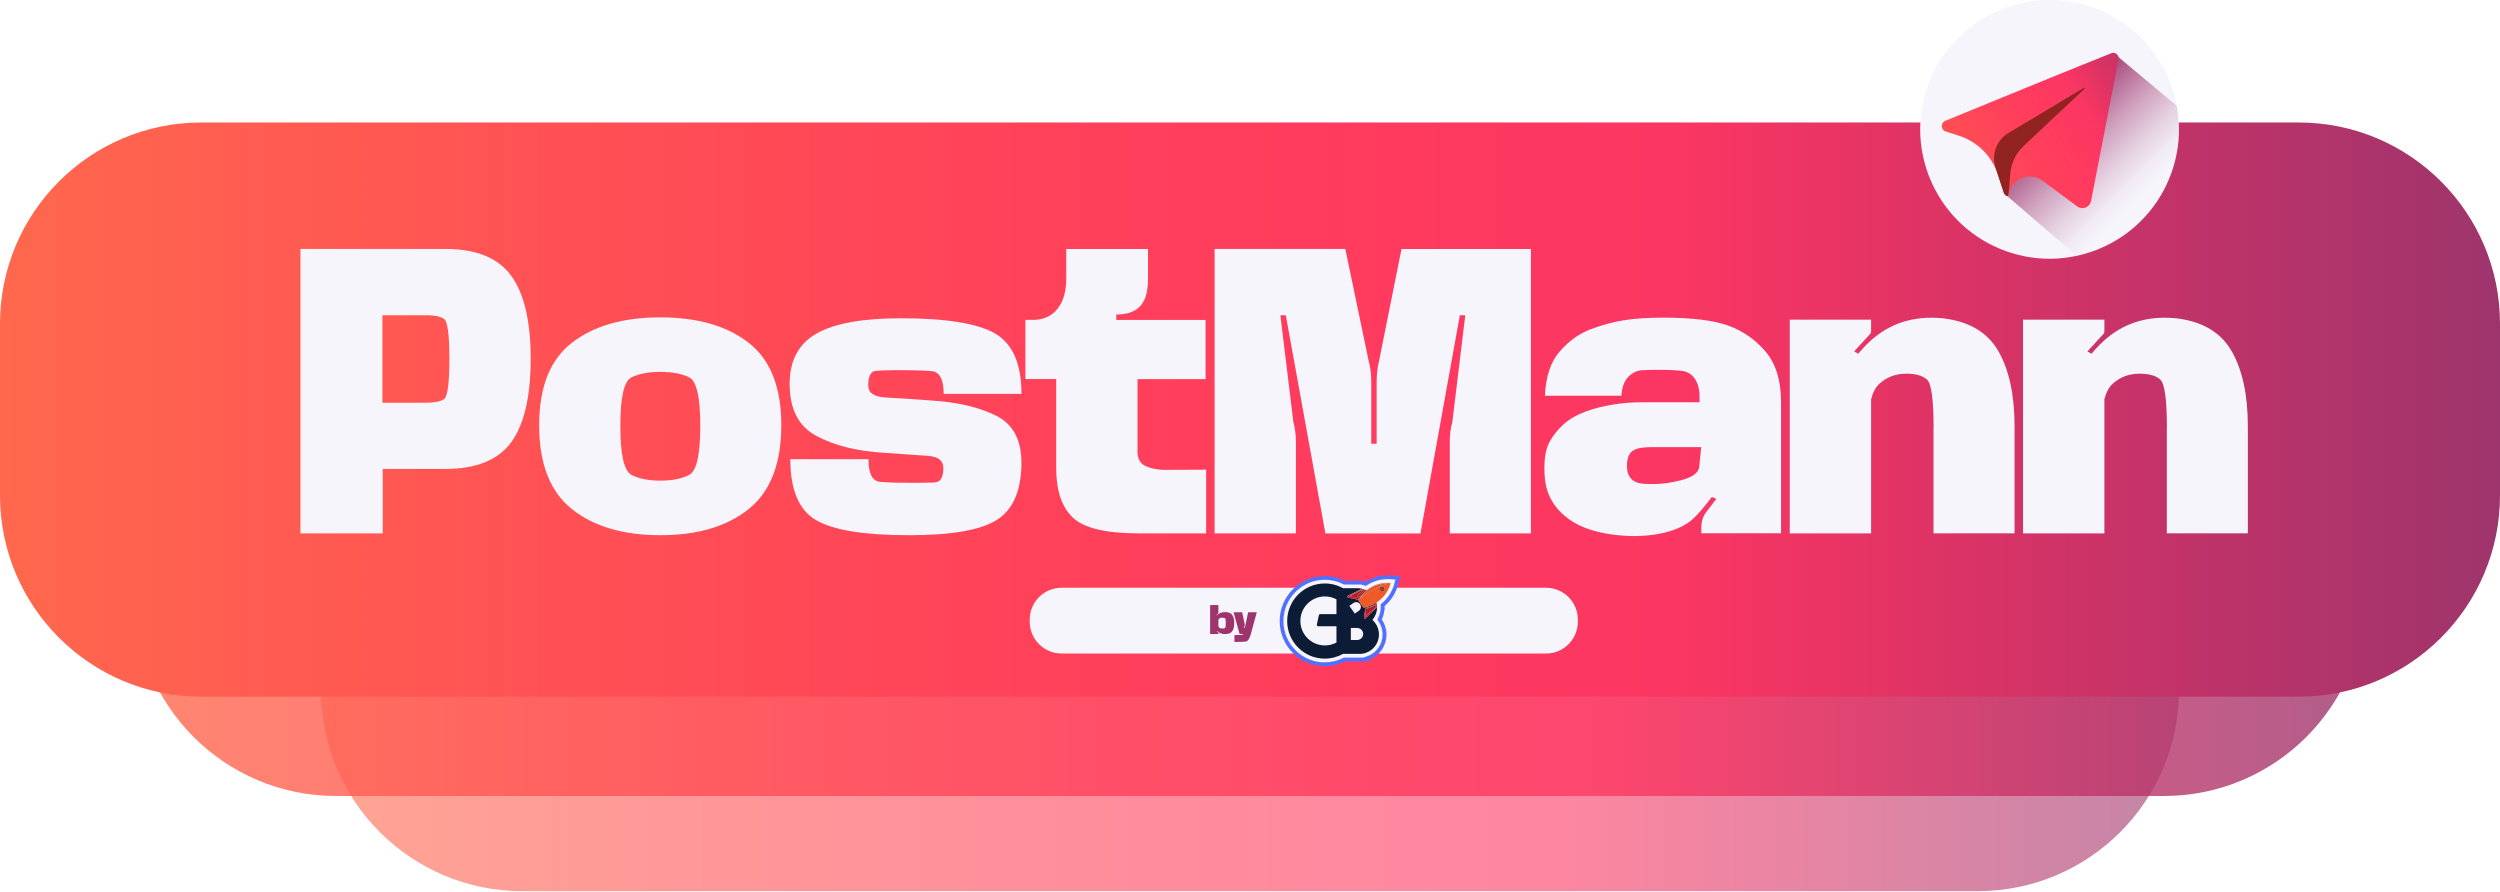
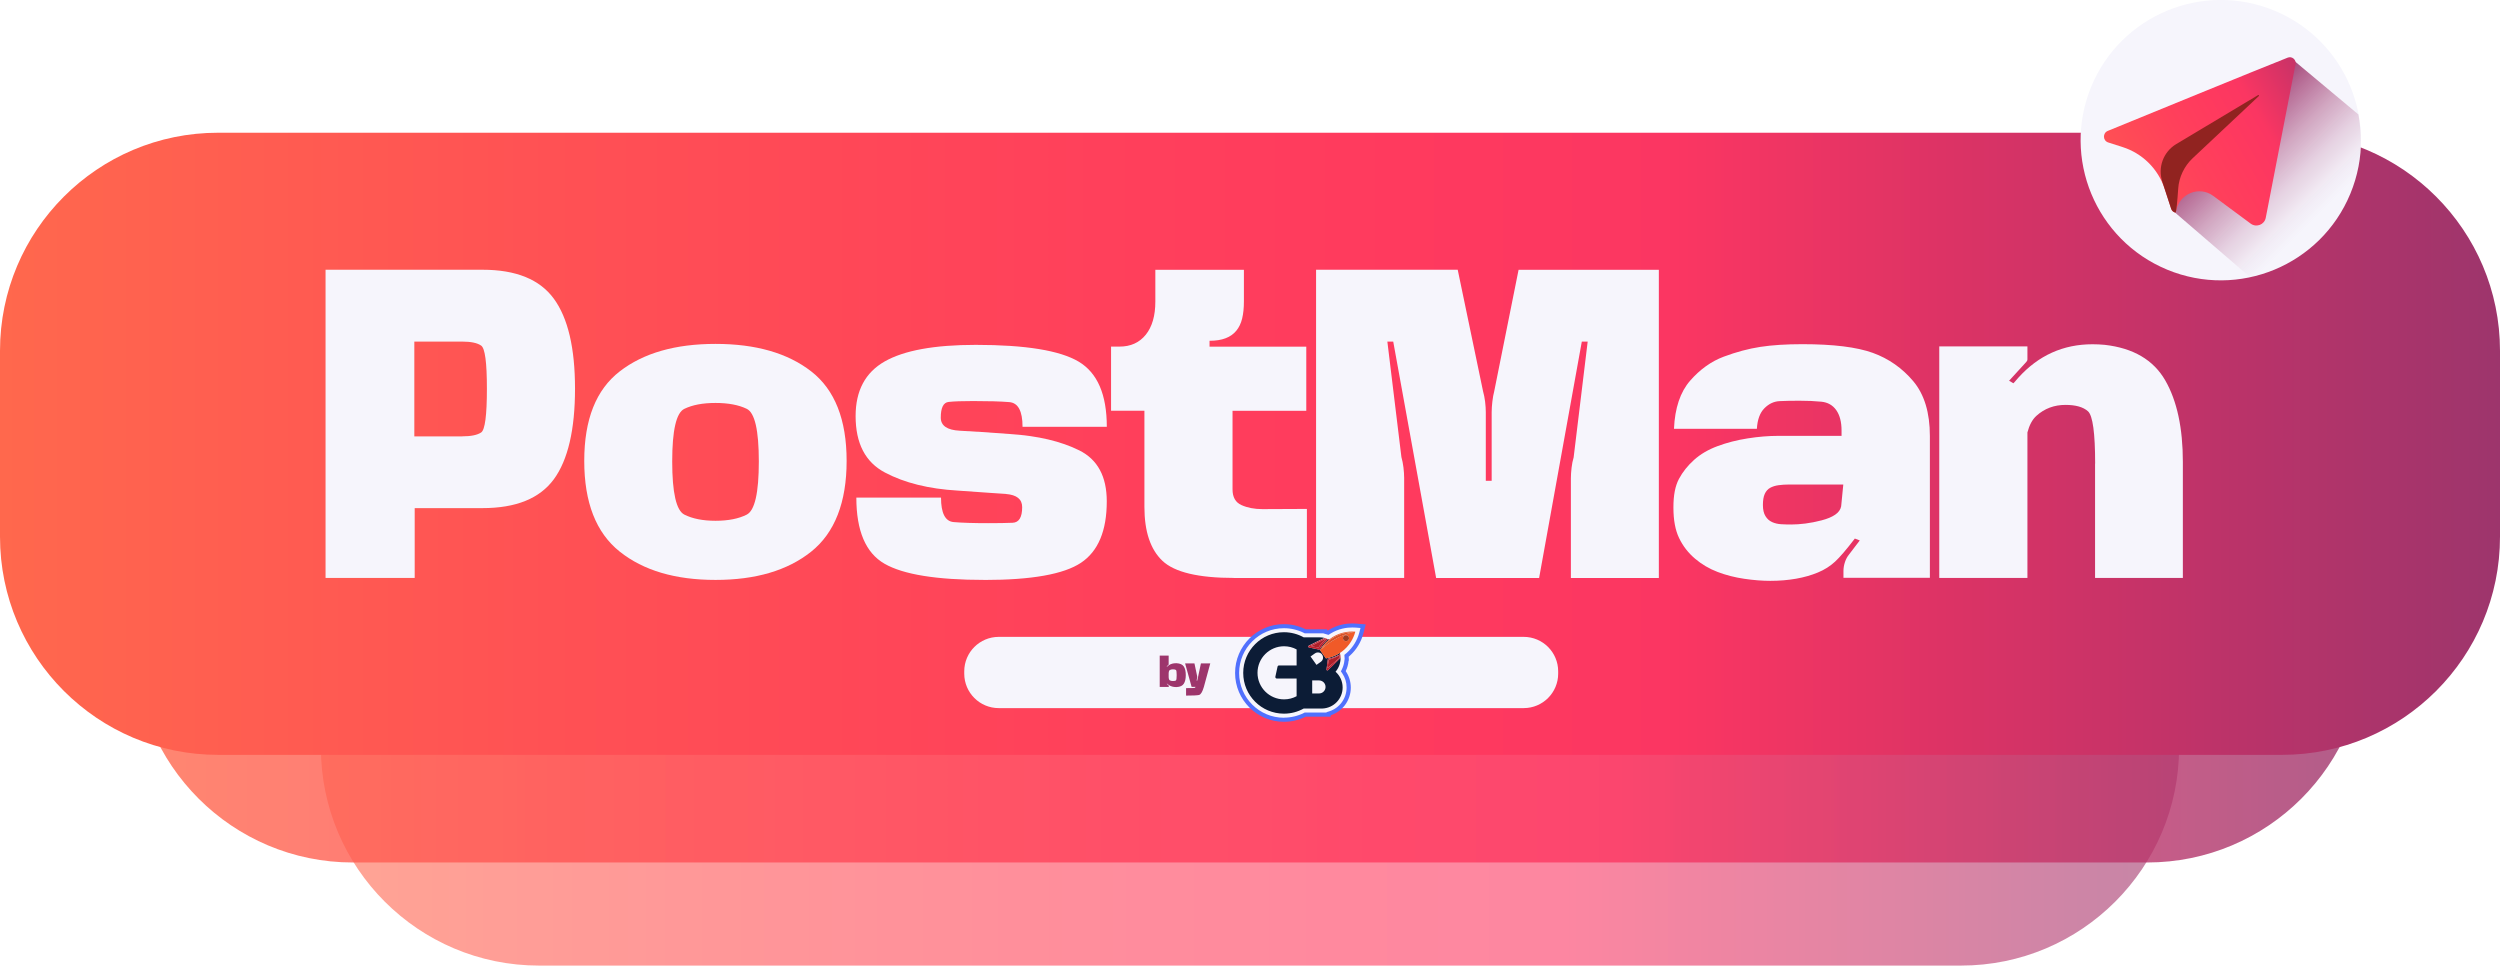
- <svg xmlns="http://www.w3.org/2000/svg" xmlns:xlink="http://www.w3.org/1999/xlink" id="Layer_2" data-name="Layer 2" viewBox="0 0 669.23 238.55">
+ <svg xmlns="http://www.w3.org/2000/svg" xmlns:xlink="http://www.w3.org/1999/xlink" id="Layer_2" data-name="Layer 2" viewBox="0 0 617.63 238.55">
  <defs>
    <style>
      .cls-1 {
        fill: none;
      }

      .cls-2 {
        fill: #f6f5fc;
      }

      .cls-3 {
        fill: url(#linear-gradient-5);
      }

      .cls-4 {
        fill: url(#linear-gradient-4);
      }

      .cls-5 {
        fill: url(#linear-gradient-3);
      }

      .cls-6 {
        fill: #5070fd;
      }

      .cls-7 {
        fill: url(#linear-gradient);
        opacity: .6;
      }

      .cls-8 {
        fill: url(#linear-gradient-2);
        opacity: .8;
      }

      .cls-9 {
        fill: #be1e2d;
      }

      .cls-10 {
        fill: #912320;
      }

      .cls-11 {
        fill: #f05a28;
      }

      .cls-12 {
        fill: #9e3d22;
      }

      .cls-13 {
        fill: #d65127;
      }

      .cls-14 {
        fill: #0c1c36;
      }

      .cls-15 {
        fill: #9d356c;
      }

      .cls-16 {
        fill: #ad1f29;
      }
    </style>
-     <linearGradient id="linear-gradient" x1="85.9" y1="161.7" x2="583.33" y2="161.7" gradientUnits="userSpaceOnUse">
+     <linearGradient id="linear-gradient" x1="79.28" y1="161.7" x2="538.35" y2="161.7" gradientUnits="userSpaceOnUse">
      <stop offset="0" stop-color="#ff684d" />
      <stop offset=".11" stop-color="#ff5c51" />
      <stop offset=".22" stop-color="#ff5154" />
      <stop offset=".33" stop-color="#ff4857" />
      <stop offset=".44" stop-color="#ff405b" />
      <stop offset=".56" stop-color="#ff3a5e" />
      <stop offset=".67" stop-color="#fb3662" />
      <stop offset=".78" stop-color="#dc3365" />
      <stop offset=".89" stop-color="#bc3369" />
      <stop offset="1" stop-color="#9d356c" />
    </linearGradient>
-     <linearGradient id="linear-gradient-2" x1="36.06" y1="136.23" x2="633.17" y2="136.23" xlink:href="#linear-gradient" />
-     <linearGradient id="linear-gradient-3" x1="0" y1="109.64" x2="669.23" y2="109.64" xlink:href="#linear-gradient" />
+     <linearGradient id="linear-gradient-2" x1="33.28" y1="136.23" x2="584.35" y2="136.23" xlink:href="#linear-gradient" />
+     <linearGradient id="linear-gradient-3" x1="0" y1="109.64" x2="617.63" y2="109.64" xlink:href="#linear-gradient" />
    <linearGradient id="linear-gradient-4" x1="548.93" y1="29.33" x2="575.38" y2="55.78" gradientUnits="userSpaceOnUse">
      <stop offset="0" stop-color="#9d356c" />
      <stop offset=".18" stop-color="#9d356c" stop-opacity=".73" />
      <stop offset=".41" stop-color="#9d356c" stop-opacity=".42" />
      <stop offset=".62" stop-color="#9d356c" stop-opacity=".19" />
      <stop offset=".79" stop-color="#9d356c" stop-opacity=".05" />
      <stop offset=".9" stop-color="#9d356c" stop-opacity="0" />
    </linearGradient>
    <linearGradient id="linear-gradient-5" x1="512.08" y1="59.65" x2="583.41" y2="18.83" xlink:href="#linear-gradient" />
  </defs>
  <g id="Layer_1-2" data-name="Layer 1">
-     <g id="PostMann_Logo" data-name="PostMann Logo">
-       <rect class="cls-7" x="85.9" y="84.85" width="497.43" height="153.7" rx="53.89" ry="53.89" />
-       <rect class="cls-8" x="36.06" y="59.38" width="597.1" height="153.7" rx="53.89" ry="53.89" />
-       <rect class="cls-5" y="32.79" width="669.23" height="153.7" rx="53.89" ry="53.89" />
-       <g id="PostMann">
+     <g>
+       <rect class="cls-7" x="79.28" y="84.85" width="459.07" height="153.7" rx="53.89" ry="53.89" />
+       <rect class="cls-8" x="33.28" y="59.38" width="551.06" height="153.7" rx="53.89" ry="53.89" />
+       <rect class="cls-5" y="32.79" width="617.63" height="153.7" rx="53.89" ry="53.89" />
+       <g>
        <path class="cls-2" d="M80.43,66.64h38.79c8.26,0,14.13,2.39,17.61,7.16,3.49,4.77,5.23,12.18,5.23,22.24s-1.74,17.61-5.23,22.36c-3.49,4.75-9.36,7.13-17.61,7.13h-16.77v17.25h-22.02v-76.14ZM114.17,107.8c2.18,0,3.75-.32,4.7-.96.95-.64,1.42-4.24,1.42-10.79s-.47-10.01-1.42-10.67c-.95-.66-2.51-.99-4.7-.99h-11.81v23.42h11.81Z" />
-         <path class="cls-2" d="M176.76,143.27c-9.93,0-17.81-2.33-23.66-6.99-5.85-4.66-8.77-12.13-8.77-22.41s2.92-17.59,8.77-22.12c5.85-4.53,13.73-6.79,23.66-6.79s17.81,2.26,23.64,6.79c5.83,4.53,8.75,11.9,8.75,22.12s-2.92,17.75-8.75,22.41c-5.83,4.66-13.71,6.99-23.64,6.99ZM176.76,128.66c3.15,0,5.72-.51,7.71-1.52,1.99-1.01,2.99-5.39,2.99-13.13s-1-12.05-2.99-13.01c-1.99-.96-4.56-1.45-7.71-1.45s-5.68.48-7.69,1.45c-2.01.96-3.01,5.3-3.01,13.01s1,12.12,3.01,13.13c2.01,1.01,4.57,1.52,7.69,1.52Z" />
+         <path class="cls-2" d="M176.77,143.27c-9.93,0-17.81-2.33-23.66-6.99-5.85-4.66-8.77-12.13-8.77-22.41s2.92-17.59,8.77-22.12c5.85-4.53,13.73-6.79,23.66-6.79s17.81,2.26,23.64,6.79c5.83,4.53,8.75,11.9,8.75,22.12s-2.92,17.75-8.75,22.41c-5.83,4.66-13.71,6.99-23.64,6.99ZM176.77,128.66c3.15,0,5.72-.51,7.71-1.52,1.99-1.01,2.99-5.39,2.99-13.13s-1-12.05-2.99-13.01c-1.99-.96-4.56-1.45-7.71-1.45s-5.68.48-7.69,1.45c-2.01.96-3.01,5.3-3.01,13.01s1,12.12,3.01,13.13c2.01,1.01,4.57,1.52,7.69,1.52Z" />
        <path class="cls-2" d="M243.22,143.27c-11.82,0-20.06-1.33-24.7-4-4.64-2.67-6.96-8.11-6.96-16.34h20.92c0,3.86,1.04,5.87,3.11,6.05,2.07.18,4.91.27,8.51.27,2.47,0,4.5-.03,6.07-.1,1.57-.06,2.36-1.35,2.36-3.86,0-1.96-1.34-3.04-4.02-3.25-2.68-.21-6.66-.49-11.93-.84-7.13-.42-13.12-1.9-17.95-4.46-4.84-2.55-7.25-7.2-7.25-13.95,0-6.26,2.39-10.76,7.18-13.49,4.79-2.73,12.29-4.1,22.5-4.1,12.3,0,20.78,1.38,25.42,4.14,4.64,2.76,6.96,8.13,6.96,16.1h-20.82c0-3.89-1.09-5.92-3.28-6.1-2.19-.18-5.16-.26-8.92-.26-2.76,0-4.79.07-6.07.22-1.29.14-1.93,1.44-1.93,3.88,0,1.99,1.57,3.07,4.7,3.23,3.13.16,7.28.43,12.46.82,6.87.45,12.57,1.8,17.08,4.05,4.51,2.25,6.77,6.44,6.77,12.58,0,7.29-2.13,12.35-6.38,15.18-4.26,2.83-12.2,4.24-23.83,4.24Z" />
        <path class="cls-2" d="M304.85,142.78c-8.8,0-14.69-1.41-17.66-4.22-2.97-2.81-4.46-7.25-4.46-13.32v-23.76h-8.24v-15.85h2.07c2.76,0,4.93-.98,6.51-2.94,1.57-1.96,2.36-4.69,2.36-8.19v-7.85h21.88v7.85c0,1.58-.14,2.96-.43,4.17s-.77,2.22-1.45,3.04c-.67.82-1.55,1.44-2.63,1.85-1.08.42-2.4.63-3.98.63v1.45h23.9v15.85h-18.22v19.42c0,1.93.74,3.22,2.22,3.88,1.48.66,3.2.99,5.16.99,2.41,0,6.07-.02,10.99-.05v17.06h-18.02Z" />
-         <path class="cls-2" d="M346.87,142.78h-21.73v-76.14h34.99l6.26,30.02c.22.77.39,1.63.51,2.58.11.95.17,1.81.17,2.58v16.96h1.45v-16.96c0-.77.06-1.64.17-2.6.11-.96.26-1.81.46-2.55l6.02-30.02h34.65v76.14h-21.73v-24.62c0-.77.06-1.64.17-2.6s.28-1.81.51-2.55l3.47-28.62h-1.45l-10.55,58.41h-25.44l-10.6-58.41h-1.45l3.47,28.53c.22.77.39,1.63.51,2.58.11.95.17,1.81.17,2.58v24.72Z" />
+         <path class="cls-2" d="M346.87,142.78h-21.73v-76.14h34.99l6.26,30.02c.22.77.39,1.63.51,2.58.11.95.17,1.81.17,2.58v16.96h1.45v-16.96c0-.77.06-1.64.17-2.6.11-.96.26-1.81.46-2.55l6.02-30.02h34.65v76.14h-21.73v-24.63c0-.77.06-1.64.17-2.6s.28-1.81.51-2.55l3.47-28.62h-1.45l-10.55,58.41h-25.44l-10.6-58.41h-1.45l3.47,28.53c.22.77.39,1.63.51,2.58.11.95.17,1.81.17,2.58v24.72Z" />
        <path class="cls-2" d="M459.49,133.53l-1.25-.48c-2.06,2.7-3.69,4.6-4.89,5.71-1.2,1.11-2.61,2-4.22,2.67-1.61.67-3.41,1.19-5.4,1.54-1.99.35-4.11.53-6.36.53-1.99,0-4.14-.17-6.46-.51-2.31-.34-4.51-.9-6.58-1.69s-3.94-1.89-5.59-3.3c-1.66-1.41-2.96-3.09-3.9-5.04-.95-1.94-1.42-4.47-1.42-7.59s.46-5.34,1.37-7.06c.92-1.72,2.16-3.28,3.74-4.7,1.57-1.41,3.51-2.55,5.81-3.4,2.3-.85,4.76-1.49,7.4-1.9,2.63-.42,5.17-.63,7.61-.63h15.61v-1.3c0-2.12-.43-3.8-1.3-5.04-.87-1.24-2.1-1.94-3.69-2.1-1.59-.16-3.4-.24-5.42-.24-1.9,0-3.54.03-4.92.1-1.38.07-2.63.65-3.73,1.76s-1.73,2.8-1.86,5.08h-20.48c.22-5.14,1.56-9.11,4-11.9,2.44-2.79,5.21-4.77,8.31-5.93,3.1-1.16,6.1-1.96,9.01-2.41,2.91-.45,6.38-.67,10.43-.67,7.61,0,13.4.72,17.35,2.14,3.95,1.43,7.29,3.77,10.02,7.01,2.73,3.25,4.1,7.76,4.1,13.54v35.03h-21.35v-1.69c0-.71.12-1.43.36-2.17.24-.74.59-1.38,1.04-1.93l2.65-3.47ZM442.53,129.58c1.06,0,2.22-.08,3.49-.24,1.27-.16,2.61-.42,4.02-.79,1.41-.37,2.53-.83,3.35-1.4.82-.56,1.31-1.24,1.47-2.05l.53-5.4h-13.35c-.96,0-1.85.06-2.65.17-.8.11-1.49.33-2.07.65-.58.32-1.02.82-1.33,1.49-.31.67-.46,1.59-.46,2.75s.21,2.07.63,2.75.96,1.17,1.64,1.47c.67.31,1.43.48,2.26.53.84.05,1.65.07,2.46.07Z" />
-         <path class="cls-2" d="M517.61,114.54c0-7.55-.59-11.85-1.76-12.92-1.17-1.06-3.03-1.59-5.57-1.59-2.79,0-5.19.9-7.18,2.7-1,.9-1.74,2.27-2.22,4.1v35.95h-21.78v-57.2h21.78v3.18c0,.26-.1.48-.29.67l-4.24,4.63,1.06.63.19-.19c.32-.39.66-.77,1.01-1.16,4.98-5.53,11.1-8.29,18.36-8.29,1,0,1.99.05,2.99.14,7.07.8,12.05,3.73,14.96,8.77,2.91,5.04,4.36,11.78,4.36,20.19v28.62h-21.69v-28.24Z" />
-         <path class="cls-2" d="M580.06,114.54c0-7.55-.59-11.85-1.76-12.92-1.17-1.06-3.03-1.59-5.57-1.59-2.79,0-5.19.9-7.18,2.7-1,.9-1.74,2.27-2.22,4.1v35.95h-21.78v-57.2h21.78v3.18c0,.26-.1.48-.29.67l-4.24,4.63,1.06.63.19-.19c.32-.39.66-.77,1.01-1.16,4.98-5.53,11.1-8.29,18.36-8.29,1,0,1.99.05,2.99.14,7.07.8,12.05,3.73,14.96,8.77,2.91,5.04,4.36,11.78,4.36,20.19v28.62h-21.69v-28.24Z" />
+         <path class="cls-2" d="M517.61,114.54c0-7.55-.59-11.85-1.76-12.92-1.17-1.06-3.03-1.59-5.57-1.59-2.79,0-5.19.9-7.18,2.7-1,.9-1.74,2.27-2.22,4.1v35.95h-21.78v-57.2h21.78v3.18c0,.26-.1.48-.29.67l-4.24,4.63,1.06.63.19-.19c.32-.39.66-.77,1.01-1.16,4.98-5.53,11.1-8.29,18.36-8.29,1,0,1.99.05,2.99.14,7.07.8,12.05,3.73,14.96,8.77,2.91,5.04,4.36,11.78,4.36,20.19v28.63h-21.69v-28.24Z" />
      </g>
-       <rect class="cls-2" x="275.65" y="157.34" width="146.73" height="17.6" rx="8.52" ry="8.52" />
-       <g id="GB">
-         <path class="cls-6" d="M354.62,178.32c-6.65,0-12.06-5.41-12.06-12.06s5.41-12.06,12.06-12.06c1.87,0,3.72.44,5.39,1.27h5.28v.23l.21.06s.07-.05.11-.07c2.22-1.38,4.45-1.67,5.93-1.67.38,0,.7.02.92.04l2.38.2-.61,2.31c-.55,2.08-1.74,4.02-3.35,5.45-.08.07-.17.15-.25.22,0,.08.04.94.04.94l-.07.09c-.08.89-.33,1.75-.71,2.53.81,1.19,1.26,2.6,1.26,4.06,0,3.19-2.07,5.91-4.96,6.84v.35h-2s-4.16,0-4.16,0c-1.66.83-3.51,1.27-5.38,1.27Z" />
-         <path class="cls-2" d="M354.62,177.32c-6.1,0-11.06-4.96-11.06-11.06s4.96-11.06,11.06-11.06c1.71,0,3.42.4,4.94,1.16l.21.11h4.57l1.3.38.48-.31c2.02-1.26,4.05-1.52,5.4-1.52.35,0,.63.02.84.03l1.19.1-.31,1.16c-.5,1.9-1.59,3.66-3.05,4.95l-.63.53.04.51c0,.06.02.32.03.55l-.03.03-.03.28c-.07.77-.28,1.5-.61,2.18l-.26.52.33.48c.71,1.04,1.08,2.24,1.08,3.5,0,2.7-1.72,5.07-4.27,5.89l-.69.22v.08h-5.39s-.21.11-.21.11c-1.52.76-3.23,1.16-4.94,1.16Z" />
+       <rect class="cls-2" x="238.22" y="157.34" width="146.73" height="17.6" rx="8.52" ry="8.52" />
+       <g>
+         <path class="cls-6" d="M317.19,178.32c-6.65,0-12.06-5.41-12.06-12.06s5.41-12.06,12.06-12.06c1.87,0,3.72.44,5.39,1.27h5.28v.23l.21.06s.07-.05.11-.07c2.22-1.38,4.45-1.67,5.93-1.67.38,0,.7.02.92.04l2.38.2-.61,2.31c-.55,2.08-1.74,4.02-3.35,5.45-.08.07-.17.15-.25.22,0,.08.04.94.04.94l-.07.09c-.08.89-.33,1.75-.71,2.53.81,1.19,1.26,2.6,1.26,4.06,0,3.19-2.07,5.91-4.96,6.84v.35h-2s-4.16,0-4.16,0c-1.66.83-3.51,1.27-5.38,1.27Z" />
+         <path class="cls-2" d="M317.19,177.32c-6.1,0-11.06-4.96-11.06-11.06s4.96-11.06,11.06-11.06c1.71,0,3.42.4,4.94,1.16l.21.11h4.57l1.3.38.48-.31c2.02-1.26,4.05-1.52,5.4-1.52.35,0,.63.02.84.03l1.19.1-.31,1.16c-.5,1.9-1.59,3.66-3.05,4.95l-.63.53.04.51c0,.06.02.32.03.55l-.03.03-.03.28c-.07.77-.28,1.5-.61,2.18l-.26.52.33.48c.71,1.04,1.08,2.24,1.08,3.5,0,2.7-1.72,5.07-4.27,5.89l-.69.22v.08h-5.39s-.21.11-.21.11c-1.52.76-3.23,1.16-4.94,1.16Z" />
        <g>
          <g>
-             <path class="cls-1" d="M364.42,168.54c-.29-.27-.68-.44-1.11-.44h-1.69v3.22h1.7c.89,0,1.6-.72,1.6-1.61,0-.46-.19-.87-.5-1.17Z" />
-             <path class="cls-1" d="M363.77,163.5c.57-.4.71-1.2.3-1.77-.4-.57-1.2-.7-1.77-.3-.36.26-.73.52-1.09.77.49.69.98,1.38,1.47,2.07.36-.26.73-.52,1.09-.77Z" />
-             <path class="cls-1" d="M348.11,166.22c0,3.62,2.94,6.56,6.56,6.56,1.12,0,2.18-.28,3.1-.78v-4.36h-4.88c-.24,0-.42-.22-.37-.46l.54-2.48c.04-.17.19-.3.37-.3h4.34v-3.96c-.92-.5-1.98-.78-3.1-.78-3.62,0-6.56,2.93-6.56,6.56Z" />
-             <path class="cls-14" d="M363.56,160.62c.35-.61,1.04-1.65,2.22-2.6-.09-.05-.18-.09-.27-.13-.45.39-.97.91-1.46,1.59-.26.36-.47.7-.64,1.02-.86-.18-1.71-.36-2.57-.54-.23-.05-.27-.35-.06-.46,1.28-.64,2.56-1.27,3.85-1.91-.37-.09-.76-.13-1.16-.13-.06,0-.12,0-.18,0h0s-3.77,0-3.77,0c-1.45-.81-3.12-1.27-4.89-1.27-5.55,0-10.06,4.5-10.06,10.06s4.5,10.06,10.06,10.06c1.77,0,3.44-.46,4.89-1.27h4.65c2.76-.13,4.96-2.4,4.96-5.2,0-1.55-.68-2.94-1.75-3.89.77-.9,1.24-2.07,1.24-3.35,0-.02,0-.04,0-.07-1.04,1.01-2.08,2.03-3.11,3.04-.14.14-.38.02-.36-.18.11-.88.23-1.77.34-2.65.5-.08.89-.19,1.18-.28.63-.21,1.16-.48,1.59-.7.11-.06.21-.11.27-.14-.02-.1-.04-.21-.07-.31-1.44.93-2.81,1.23-3.45,1.34-.48-.69-.96-1.37-1.44-2.06ZM357.76,164.4h-4.34c-.18,0-.33.12-.37.3l-.54,2.48c-.05.23.13.46.37.46h4.88v4.36c-.92.5-1.98.78-3.1.78-3.62,0-6.56-2.94-6.56-6.56s2.94-6.56,6.56-6.56c1.12,0,2.18.28,3.1.78v3.96ZM362.3,161.42c.57-.4,1.37-.27,1.77.3.4.57.27,1.37-.3,1.77-.36.26-.73.52-1.09.77-.49-.69-.98-1.38-1.47-2.07.36-.26.73-.52,1.09-.77ZM363.31,171.32h-1.7v-3.22h1.69c.43,0,.82.17,1.11.44.31.29.5.71.5,1.17,0,.89-.72,1.61-1.6,1.61Z" />
-             <path class="cls-9" d="M366.66,162.48c-.28.09-.68.21-1.18.28-.11.88-.23,1.77-.34,2.65-.03.2.21.32.36.18,1.04-1.01,2.08-2.03,3.11-3.04,0,0,0,0,.01,0,0-.14-.02-.28-.03-.44,0,0,0-.02,0-.02,0,0,0-.02,0-.02,0-.04,0-.07-.01-.1,0-.07-.02-.14-.03-.21,0-.03-.01-.07-.02-.1,0,0,0,0,0,0-.06.03-.15.08-.27.14-.43.22-.96.49-1.59.7ZM368.33,162.56c-.98.83-1.95,1.67-2.93,2.5.09-.68.19-1.36.28-2.04.38-.12.79-.26,1.21-.43.52-.21.99-.43,1.41-.66l.03.63Z" />
-             <path class="cls-9" d="M360.83,159.97c.86.18,1.71.36,2.57.54.17-.32.38-.67.64-1.02.49-.68,1.01-1.2,1.46-1.59,0,0,0,0,0,0,0,0-.02,0-.02,0,0,0-.01,0-.02,0-.07-.03-.14-.06-.21-.08,0,0-.02,0-.03-.01-.05-.02-.1-.04-.15-.05-.02,0-.04-.01-.05-.02,0,0-.02,0-.03,0-.08-.02-.15-.04-.22-.06,0,0-.01,0-.02,0-.04-.01-.08-.02-.12-.03,0,0,0,0,0,0-1.28.64-2.56,1.27-3.85,1.91-.21.1-.17.41.06.46ZM364.65,157.89c.11.03.22.07.33.1-.3.21-.68.51-1.06.93-.35.39-.59.78-.76,1.08-.62-.13-1.24-.27-1.87-.4,1.12-.57,2.24-1.14,3.36-1.72Z" />
-             <path class="cls-11" d="M366.65,157.39c-.32.2-.61.41-.88.62-1.18.95-1.86,1.99-2.22,2.6.48.69.96,1.37,1.44,2.06.64-.11,2.01-.41,3.45-1.34.36-.23.72-.5,1.08-.82,1.9-1.68,2.54-3.68,2.75-4.46-.84-.07-3.23-.15-5.63,1.34ZM367.73,157.67c-1.7.88-2.96,1.9-3.82,2.71.44-.69,1.19-1.65,2.35-2.49,2.25-1.61,4.61-1.72,5.55-1.72-1.09.25-2.53.68-4.08,1.49ZM369.96,158.42c-.41,0-.75-.34-.75-.75s.34-.75.75-.75.75.34.75.75-.34.75-.75.75Z" />
-             <path class="cls-16" d="M363.92,158.93c.38-.42.76-.73,1.06-.93-.11-.03-.22-.07-.33-.1-1.12.57-2.24,1.14-3.36,1.72.62.13,1.24.27,1.87.4.17-.31.41-.69.76-1.08Z" />
-             <path class="cls-16" d="M365.69,163.01c-.09.68-.19,1.36-.28,2.04.98-.83,1.95-1.67,2.93-2.5l-.03-.63c-.42.22-.89.45-1.41.66-.42.17-.83.31-1.21.43Z" />
-             <path class="cls-13" d="M366.26,157.89c-1.16.83-1.91,1.79-2.35,2.49.86-.81,2.12-1.83,3.82-2.71,1.55-.81,2.98-1.24,4.08-1.49-.94,0-3.3.1-5.55,1.72Z" />
+             <path class="cls-1" d="M326.99,168.54c-.29-.27-.68-.44-1.11-.44h-1.69v3.22h1.7c.89,0,1.6-.72,1.6-1.61,0-.46-.19-.87-.5-1.17Z" />
+             <path class="cls-1" d="M326.33,163.5c.57-.4.71-1.2.3-1.77-.4-.57-1.2-.7-1.77-.3-.36.26-.73.52-1.09.77.49.69.98,1.38,1.47,2.07.36-.26.73-.52,1.09-.77Z" />
+             <path class="cls-1" d="M310.67,166.22c0,3.62,2.94,6.56,6.56,6.56,1.12,0,2.18-.28,3.1-.78v-4.36h-4.88c-.24,0-.42-.22-.37-.46l.54-2.48c.04-.17.19-.3.37-.3h4.34v-3.96c-.92-.5-1.98-.78-3.1-.78-3.62,0-6.56,2.93-6.56,6.56Z" />
+             <path class="cls-14" d="M326.13,160.62c.35-.61,1.04-1.65,2.22-2.6-.09-.05-.18-.09-.27-.13-.45.39-.97.91-1.46,1.59-.26.36-.47.7-.64,1.02-.86-.18-1.71-.36-2.57-.54-.23-.05-.27-.35-.06-.46,1.28-.64,2.56-1.27,3.85-1.91-.37-.09-.76-.13-1.16-.13-.06,0-.12,0-.18,0h0s-3.77,0-3.77,0c-1.45-.81-3.12-1.27-4.89-1.27-5.55,0-10.06,4.5-10.06,10.06s4.5,10.06,10.06,10.06c1.77,0,3.44-.46,4.89-1.27h4.65c2.76-.13,4.96-2.4,4.96-5.2,0-1.55-.68-2.94-1.75-3.89.77-.9,1.24-2.07,1.24-3.35,0-.02,0-.04,0-.07-1.04,1.01-2.08,2.03-3.11,3.04-.14.14-.38.02-.36-.18.11-.88.23-1.77.34-2.65.5-.08.89-.19,1.18-.28.63-.21,1.16-.48,1.59-.7.11-.06.21-.11.27-.14-.02-.1-.04-.21-.07-.31-1.44.93-2.81,1.23-3.45,1.34-.48-.69-.96-1.37-1.44-2.06ZM320.33,164.4h-4.34c-.18,0-.33.12-.37.3l-.54,2.48c-.05.23.13.46.37.46h4.88v4.36c-.92.5-1.98.78-3.1.78-3.62,0-6.56-2.94-6.56-6.56s2.94-6.56,6.56-6.56c1.12,0,2.18.28,3.1.78v3.96ZM324.86,161.42c.57-.4,1.37-.27,1.77.3.4.57.27,1.37-.3,1.77-.36.26-.73.52-1.09.77-.49-.69-.98-1.38-1.47-2.07.36-.26.73-.52,1.09-.77ZM325.88,171.32h-1.7v-3.22h1.69c.43,0,.82.17,1.11.44.31.29.5.71.5,1.17,0,.89-.72,1.61-1.6,1.61Z" />
+             <path class="cls-9" d="M329.23,162.48c-.28.09-.68.21-1.18.28-.11.88-.23,1.77-.34,2.65-.03.2.21.32.36.18,1.04-1.01,2.08-2.03,3.11-3.04,0,0,0,0,.01,0,0-.14-.02-.28-.03-.44,0,0,0-.02,0-.02,0,0,0-.02,0-.02,0-.04,0-.07-.01-.1,0-.07-.02-.14-.03-.21,0-.03-.01-.07-.02-.1,0,0,0,0,0,0-.06.03-.15.08-.27.14-.43.22-.96.49-1.59.7ZM330.9,162.56c-.98.83-1.95,1.67-2.93,2.5.09-.68.19-1.36.28-2.04.38-.12.79-.26,1.21-.43.52-.21.99-.43,1.41-.66l.03.63Z" />
+             <path class="cls-9" d="M323.4,159.97c.86.18,1.71.36,2.57.54.17-.32.38-.67.64-1.02.49-.68,1.01-1.2,1.46-1.59,0,0,0,0,0,0,0,0-.02,0-.02,0,0,0-.01,0-.02,0-.07-.03-.14-.06-.21-.08,0,0-.02,0-.03-.01-.05-.02-.1-.04-.15-.05-.02,0-.04-.01-.05-.02,0,0-.02,0-.03,0-.08-.02-.15-.04-.22-.06,0,0-.01,0-.02,0-.04-.01-.08-.02-.12-.03,0,0,0,0,0,0-1.28.64-2.56,1.27-3.85,1.91-.21.1-.17.41.06.46ZM327.22,157.89c.11.03.22.07.33.1-.3.21-.68.51-1.06.93-.35.39-.59.78-.76,1.08-.62-.13-1.24-.27-1.87-.4,1.12-.57,2.24-1.14,3.36-1.72Z" />
+             <path class="cls-11" d="M329.22,157.39c-.32.2-.61.41-.88.62-1.18.95-1.86,1.99-2.22,2.6.48.69.96,1.37,1.44,2.06.64-.11,2.01-.41,3.45-1.34.36-.23.72-.5,1.08-.82,1.9-1.68,2.54-3.68,2.75-4.46-.84-.07-3.23-.15-5.63,1.34ZM330.3,157.67c-1.7.88-2.96,1.9-3.82,2.71.44-.69,1.19-1.65,2.35-2.49,2.25-1.61,4.61-1.72,5.55-1.72-1.09.25-2.53.68-4.08,1.49ZM332.53,158.42c-.41,0-.75-.34-.75-.75s.34-.75.75-.75.75.34.75.75-.34.75-.75.75Z" />
+             <path class="cls-16" d="M326.49,158.93c.38-.42.76-.73,1.06-.93-.11-.03-.22-.07-.33-.1-1.12.57-2.24,1.14-3.36,1.72.62.13,1.24.27,1.87.4.17-.31.41-.69.76-1.08Z" />
+             <path class="cls-16" d="M328.25,163.01c-.09.68-.19,1.36-.28,2.04.98-.83,1.95-1.67,2.93-2.5l-.03-.63c-.42.22-.89.45-1.41.66-.42.17-.83.31-1.21.43Z" />
+             <path class="cls-13" d="M328.83,157.89c-1.16.83-1.91,1.79-2.35,2.49.86-.81,2.12-1.83,3.82-2.71,1.55-.81,2.98-1.24,4.08-1.49-.94,0-3.3.1-5.55,1.72Z" />
          </g>
-           <circle class="cls-12" cx="369.96" cy="157.67" r=".75" />
+           <circle class="cls-12" cx="332.53" cy="157.67" r=".75" />
        </g>
      </g>
-       <g id="by">
-         <path class="cls-15" d="M326.15,169.71h-2.21v-7.74s2.21,0,2.21,0v2.19s0,.05-.02.06l-.48.42.12.06.03-.02c.12-.12.26-.24.44-.36.48-.31,1.04-.47,1.7-.47.06,0,.12,0,.19,0,.86.05,1.45.32,1.77.81.33.5.49,1.2.49,2.12s-.16,1.63-.49,2.14-.92.78-1.77.82h-.14c-.68,0-1.26-.16-1.74-.47-.18-.11-.33-.23-.45-.36h0s-.11.05-.11.05l.47.39s.03.04.03.07v.27ZM326.46,168.09c.21.11.46.16.74.16.38,0,.63-.05.75-.16s.18-.54.18-1.29-.06-1.18-.18-1.28-.37-.16-.75-.16c-.28,0-.53.05-.74.16-.19.09-.29.36-.31.81v.95c.02.44.12.71.31.81Z" />
-         <path class="cls-15" d="M333.07,168.14h.15l.9-4.25h2.31l-1.58,5.81c-.36,1.23-.76,1.89-1.21,2-.45.1-1.51.15-3.19.15v-1.85c1.29,0,1.98-.02,2.09-.05.11-.03.2-.12.26-.25h-.98l-1.61-5.81h2.31l.68,3.22c.02.08.02.15,0,.21l-.14.81Z" />
+       <g>
+         <path class="cls-15" d="M288.72,169.71h-2.21v-7.74s2.21,0,2.21,0v2.19s0,.05-.02.06l-.48.42.12.06.02-.02c.12-.12.26-.24.44-.36.48-.31,1.04-.47,1.7-.47.06,0,.12,0,.19,0,.86.05,1.45.32,1.77.81.33.5.49,1.2.49,2.12s-.16,1.63-.49,2.14c-.33.51-.92.78-1.77.82h-.14c-.68,0-1.26-.16-1.74-.47-.18-.11-.33-.23-.45-.36h0s-.11.05-.11.05l.47.39s.03.04.03.07v.27ZM289.03,168.09c.21.11.46.16.74.16.38,0,.63-.05.75-.16.12-.1.18-.54.18-1.29s-.06-1.18-.18-1.28c-.12-.1-.37-.16-.75-.16-.28,0-.53.05-.74.16-.19.09-.29.36-.31.81v.95c.02.44.12.71.31.81Z" />
+         <path class="cls-15" d="M295.64,168.14h.15l.9-4.25h2.31l-1.58,5.81c-.36,1.23-.76,1.89-1.21,2-.45.1-1.51.15-3.19.15v-1.85c1.28,0,1.98-.02,2.09-.05.11-.03.2-.12.26-.25h-.98l-1.61-5.81h2.31l.68,3.22c.02.08.02.15,0,.21l-.14.81Z" />
      </g>
-       <g id="Send_icon" data-name="Send icon">
+       <g>
        <g>
          <circle class="cls-2" cx="548.66" cy="34.63" r="34.63" transform="translate(306.7 528.27) rotate(-67.5)" />
          <path class="cls-4" d="M583.24,34.68c0-2.19-.21-4.33-.59-6.4l-16.54-13.82-26.35,27.03-2.51,10.94,18.71,16.1c15.6-3.37,27.28-17.24,27.28-33.85Z" />
        </g>
        <g>
          <path class="cls-3" d="M565.18,14.24c-8.16,3.23-34.49,14.02-44.45,18.1-1.31.54-1.24,2.43.12,2.86l3.53,1.13c4.93,1.57,8.8,5.41,10.41,10.33l1.61,4.92c.17.51.59.84,1.06.93.05,0,.1-.15.15-.42.8-4.26,5.7-6.27,9.18-3.69,3.29,2.43,6.84,5.06,9.25,6.85,1.4,1.03,3.39.26,3.72-1.45,1.69-8.71,5.92-30.49,7.36-37.94.22-1.12-.89-2.04-1.95-1.62Z" />
          <path class="cls-10" d="M537.46,52.51c.21.04.48-3.09.67-5.91s1.48-5.55,3.57-7.51l16.35-15.36c.13-.12-.03-.34-.18-.24l-20.22,12.1c-3.17,1.9-4.61,5.74-3.46,9.26l2.2,6.74c.17.51.59.84,1.06.93Z" />
        </g>
      </g>
    </g>
  </g>
</svg>
